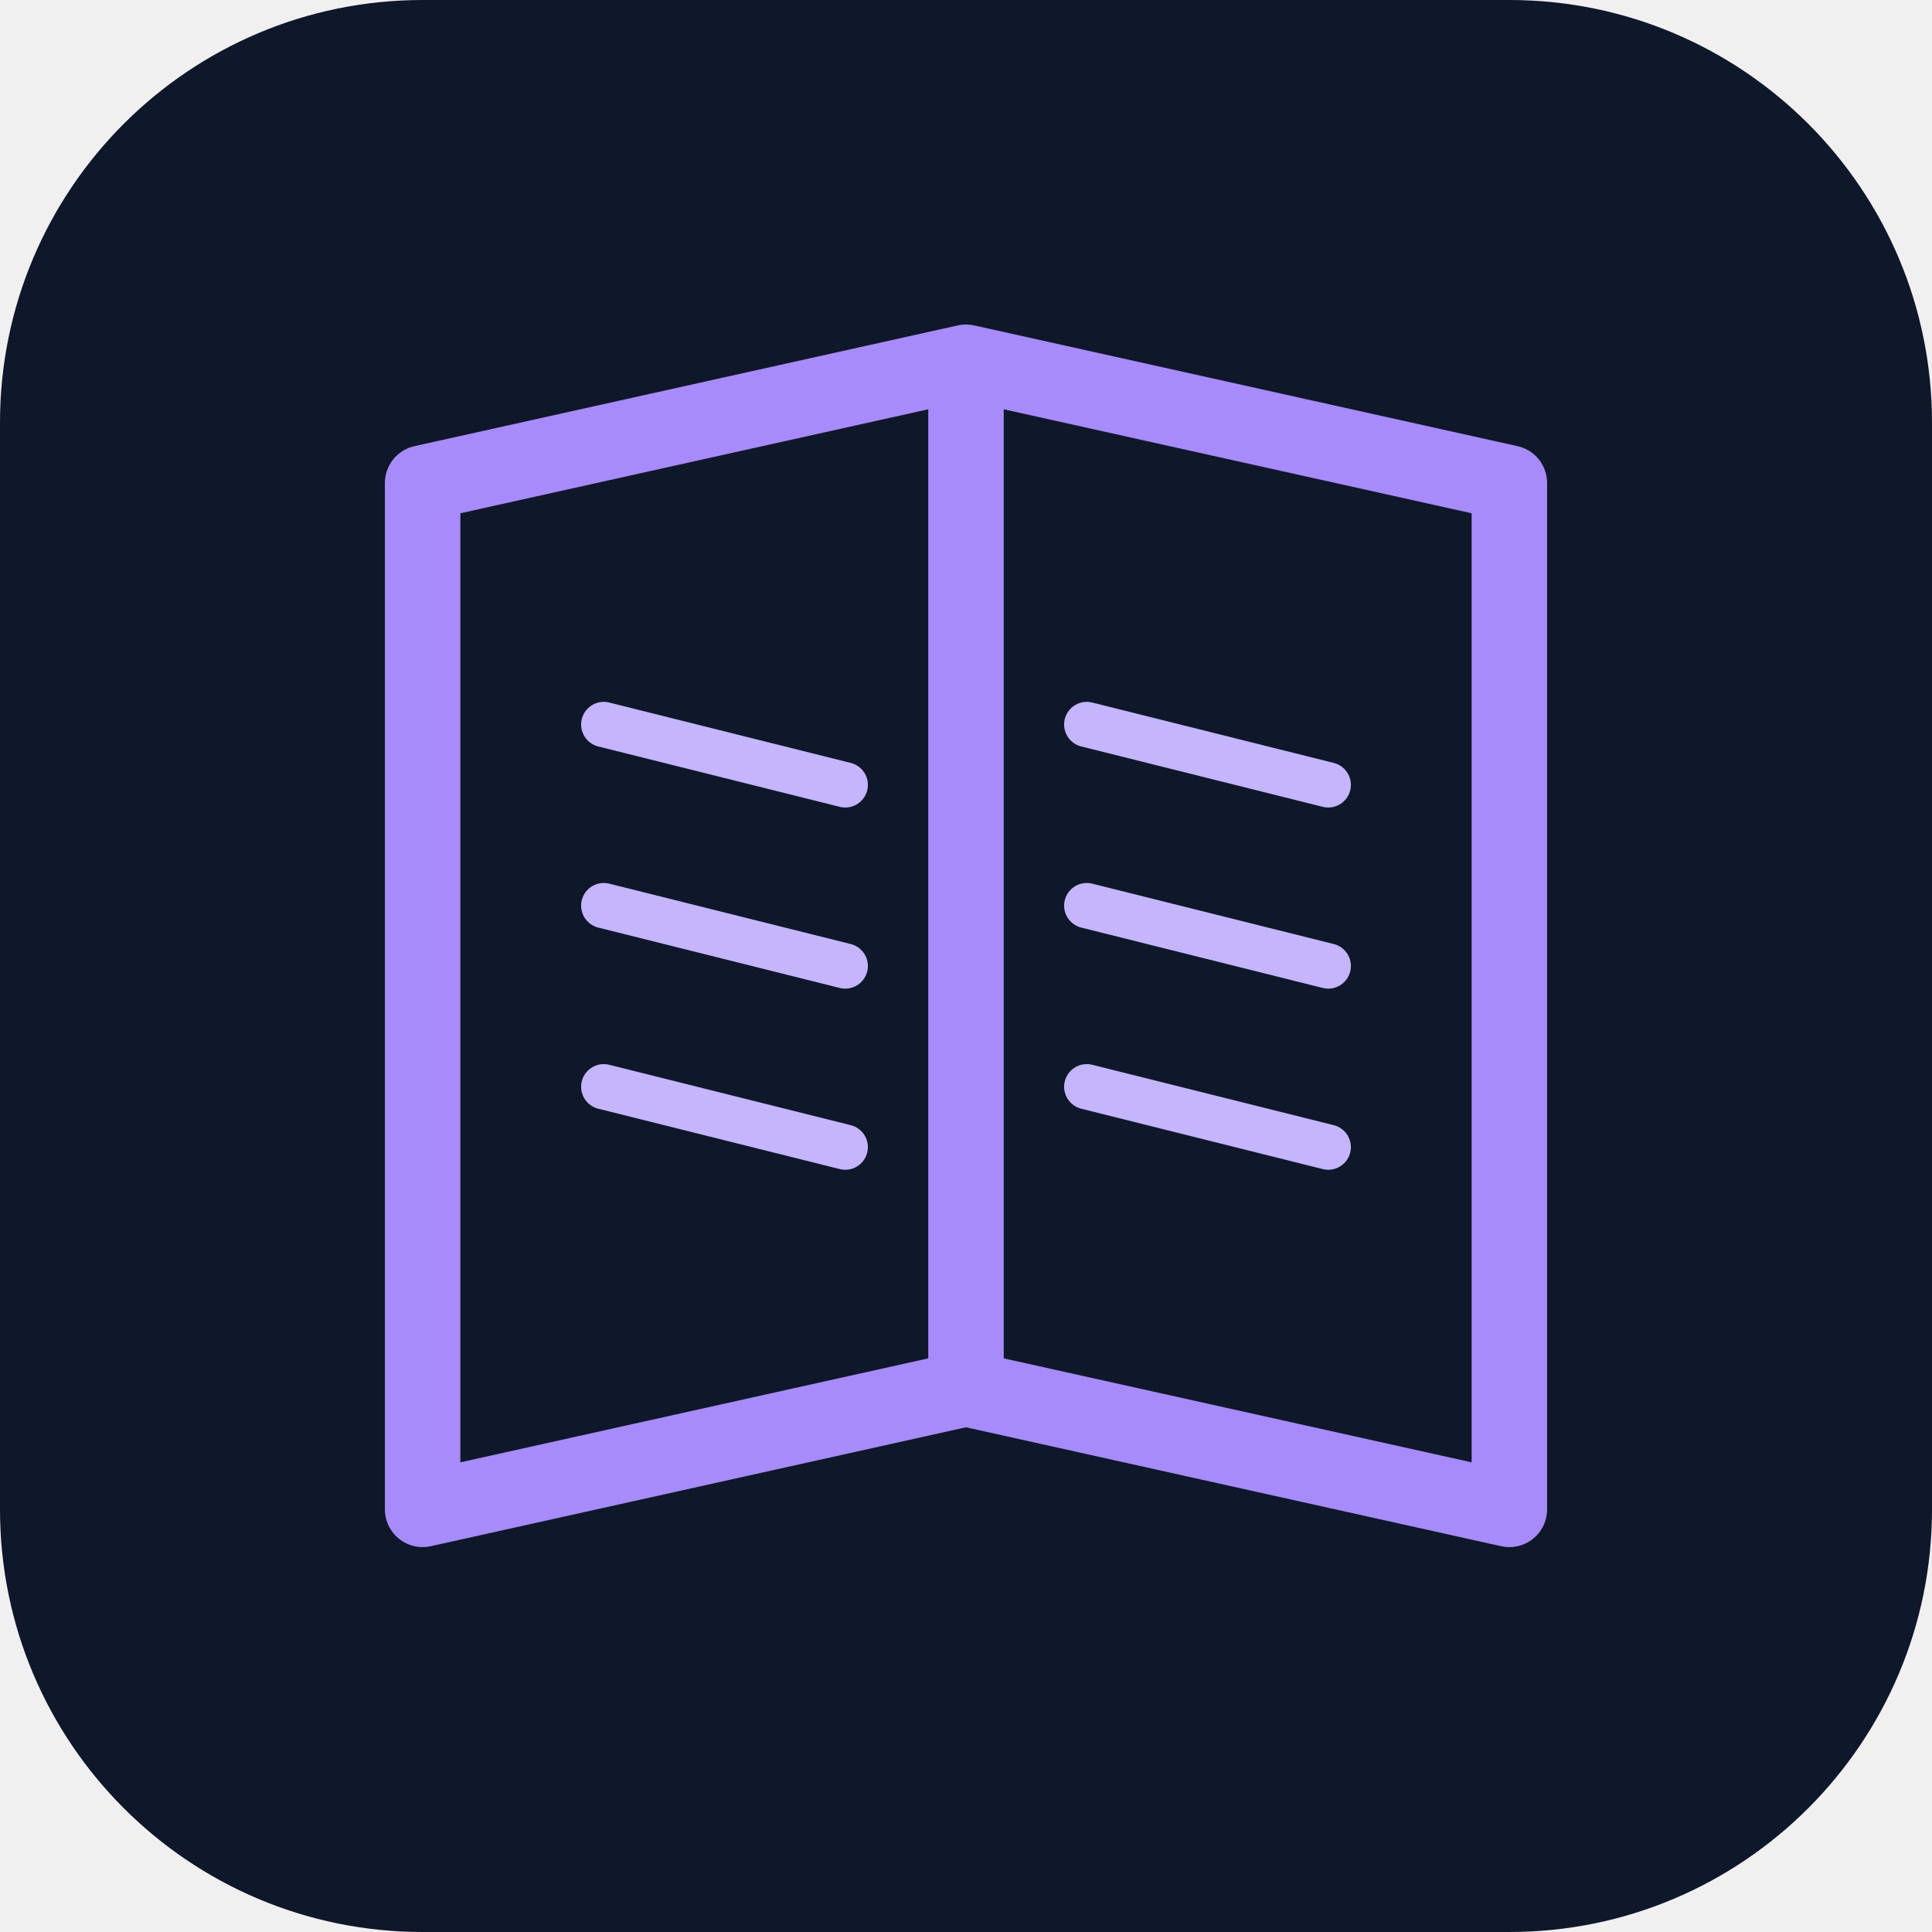
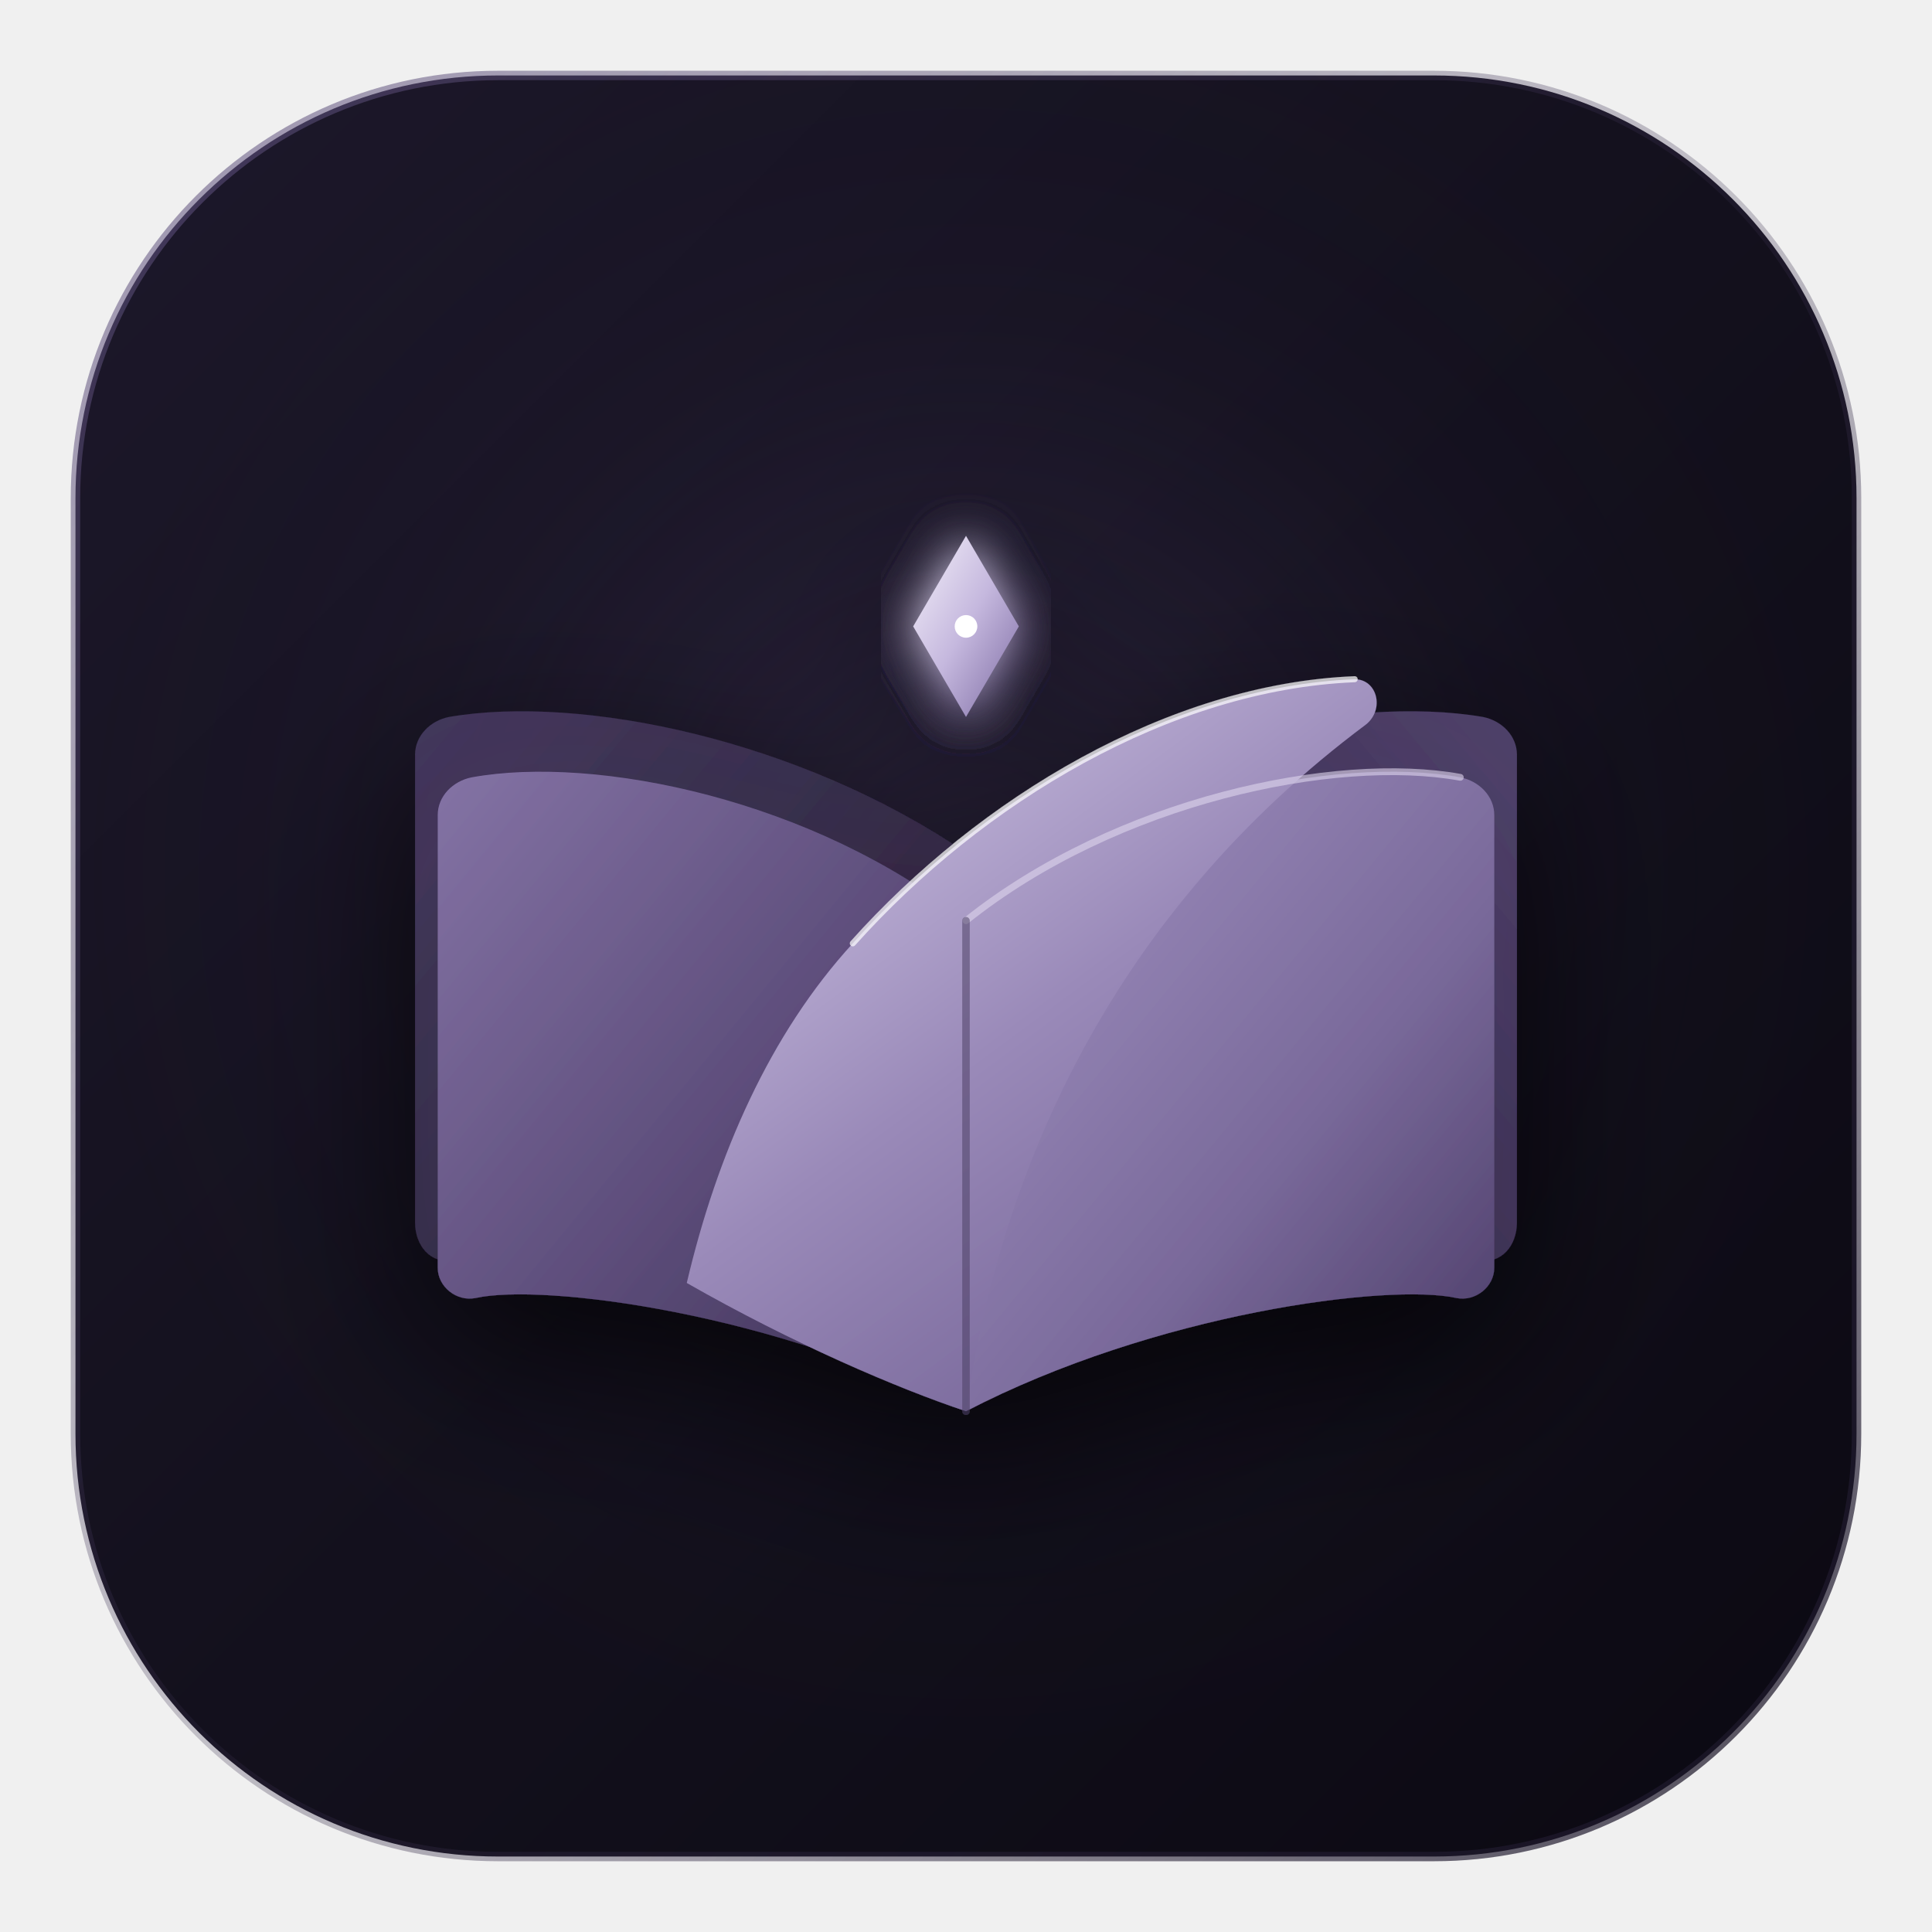
- <svg xmlns="http://www.w3.org/2000/svg" viewBox="0 0 64 64" fill="none">
-   <rect width="64" height="64" rx="14" fill="#0f172a" />
-   <path d="M14 16 L32 12 L50 16 L50 50 L32 46 L14 50 Z" stroke="#a78bfa" stroke-width="2.5" stroke-linejoin="round" />
-   <path d="M32 12 L32 46" stroke="#a78bfa" stroke-width="2.5" />
-   <path d="M20 24 L28 26 M20 30 L28 32 M20 36 L28 38" stroke="#c4b5fd" stroke-width="1.5" stroke-linecap="round" />
-   <path d="M36 24 L44 26 M36 30 L44 32 M36 36 L44 38" stroke="#c4b5fd" stroke-width="1.5" stroke-linecap="round" />
+ <svg xmlns="http://www.w3.org/2000/svg" viewBox="0 0 512 512" width="100%" height="100%">
+   <defs>
+     <linearGradient id="lf-bg" x1="0%" y1="0%" x2="100%" y2="100%">
+       <stop offset="0%" stop-color="#1D182B" />
+       <stop offset="45%" stop-color="#14111E" />
+       <stop offset="100%" stop-color="#0B0912" />
+     </linearGradient>
+     <linearGradient id="lf-border" x1="0%" y1="0%" x2="100%" y2="100%">
+       <stop offset="0%" stop-color="#675887" stop-opacity="0.6" />
+       <stop offset="50%" stop-color="#382E4D" stop-opacity="0.25" />
+       <stop offset="100%" stop-color="#1A1526" stop-opacity="0.8" />
+     </linearGradient>
+     <linearGradient id="lf-page-l-back" x1="0%" y1="0%" x2="100%" y2="100%">
+       <stop offset="0%" stop-color="#4B3D66" />
+       <stop offset="100%" stop-color="#261E34" />
+     </linearGradient>
+     <linearGradient id="lf-page-r-back" x1="100%" y1="0%" x2="0%" y2="100%">
+       <stop offset="0%" stop-color="#584876" />
+       <stop offset="100%" stop-color="#2B213D" />
+     </linearGradient>
+     <linearGradient id="lf-page-l-front" x1="0%" y1="0%" x2="100%" y2="100%">
+       <stop offset="0%" stop-color="#8473A5" />
+       <stop offset="50%" stop-color="#60507E" />
+       <stop offset="100%" stop-color="#3B2F52" />
+     </linearGradient>
+     <linearGradient id="lf-page-r-front" x1="0%" y1="0%" x2="100%" y2="100%">
+       <stop offset="0%" stop-color="#A595C5" />
+       <stop offset="60%" stop-color="#79699A" />
+       <stop offset="100%" stop-color="#4A3B66" />
+     </linearGradient>
+     <linearGradient id="lf-active-page" x1="20%" y1="0%" x2="90%" y2="100%">
+       <stop offset="0%" stop-color="#CEC4E4" />
+       <stop offset="45%" stop-color="#9A8AB9" />
+       <stop offset="100%" stop-color="#6A598D" />
+     </linearGradient>
+     <linearGradient id="lf-beacon" x1="0%" y1="0%" x2="100%" y2="100%">
+       <stop offset="0%" stop-color="#F5F1FA" />
+       <stop offset="50%" stop-color="#C5B8DE" />
+       <stop offset="100%" stop-color="#7C6AA2" />
+     </linearGradient>
+     <radialGradient id="lf-radial-glow" cx="50%" cy="45%" r="55%">
+       <stop offset="0%" stop-color="#735E9C" stop-opacity="0.25" />
+       <stop offset="55%" stop-color="#554475" stop-opacity="0.05" />
+       <stop offset="100%" stop-color="#000000" stop-opacity="0" />
+     </radialGradient>
+     <filter id="lf-shadow" x="-20%" y="-20%" width="140%" height="140%">
+       <feDropShadow dx="0" dy="16" stdDeviation="22" flood-color="#030206" flood-opacity="0.75" />
+     </filter>
+     <filter id="lf-beacon-glow" x="-30%" y="-30%" width="160%" height="160%">
+       <feGaussianBlur stdDeviation="6" result="blur" />
+       <feComposite in="SourceGraphic" in2="blur" operator="over" />
+     </filter>
+   </defs>
+   <rect x="20" y="20" width="472" height="472" rx="112" fill="url(#lf-bg)" stroke="url(#lf-border)" stroke-width="2.5" />
+   <rect x="20" y="20" width="472" height="472" rx="112" fill="url(#lf-radial-glow)" />
+   <g filter="url(#lf-shadow)">
+     <path d="M 256 362 C 210 338 152 328 120 334 C 114 335 110 330 110 324 L 110 200 C 110 195 114 191 119 190 C 154 184 212 196 256 226 Z" fill="url(#lf-page-l-back)" opacity="0.85" />
+     <path d="M 256 362 C 302 338 360 328 392 334 C 398 335 402 330 402 324 L 402 200 C 402 195 398 191 393 190 C 358 184 300 196 256 226 Z" fill="url(#lf-page-r-back)" opacity="0.85" />
+     <path d="M 256 374 C 206 348 144 340 126 344 C 121 345 116 341 116 336 L 116 216 C 116 211 120 207 125 206 C 158 200 216 212 256 244 Z" fill="url(#lf-page-l-front)" />
+     <path d="M 256 374 C 306 348 368 340 386 344 C 391 345 396 341 396 336 L 396 216 C 396 211 392 207 387 206 C 354 200 296 212 256 244 Z" fill="url(#lf-page-r-front)" />
+     <path d="M 256 374 C 265 310 295 242 362 192 C 367 188 365 180 359 180 C 310 182 260 212 226 250 C 204 274 190 306 182 340 C 210 356 238 368 256 374 Z" fill="url(#lf-active-page)" />
+     <path d="M 256 244 C 296 212 354 200 387 206" stroke="#DDD6EC" stroke-width="1.8" stroke-linecap="round" opacity="0.6" fill="none" />
+     <path d="M 256 374 L 256 244" stroke="#463A5E" stroke-width="2" stroke-linecap="round" opacity="0.5" fill="none" />
+     <path d="M 226 250 C 260 212 310 182 359 180" stroke="#FFFFFF" stroke-width="1.6" stroke-linecap="round" opacity="0.7" fill="none" />
+     <g filter="url(#lf-beacon-glow)">
+       <path d="M 256 142 L 270 166 L 256 190 L 242 166 Z" fill="url(#lf-beacon)" />
+       <circle cx="256" cy="166" r="3" fill="#FFFFFF" />
+     </g>
+   </g>
</svg>
